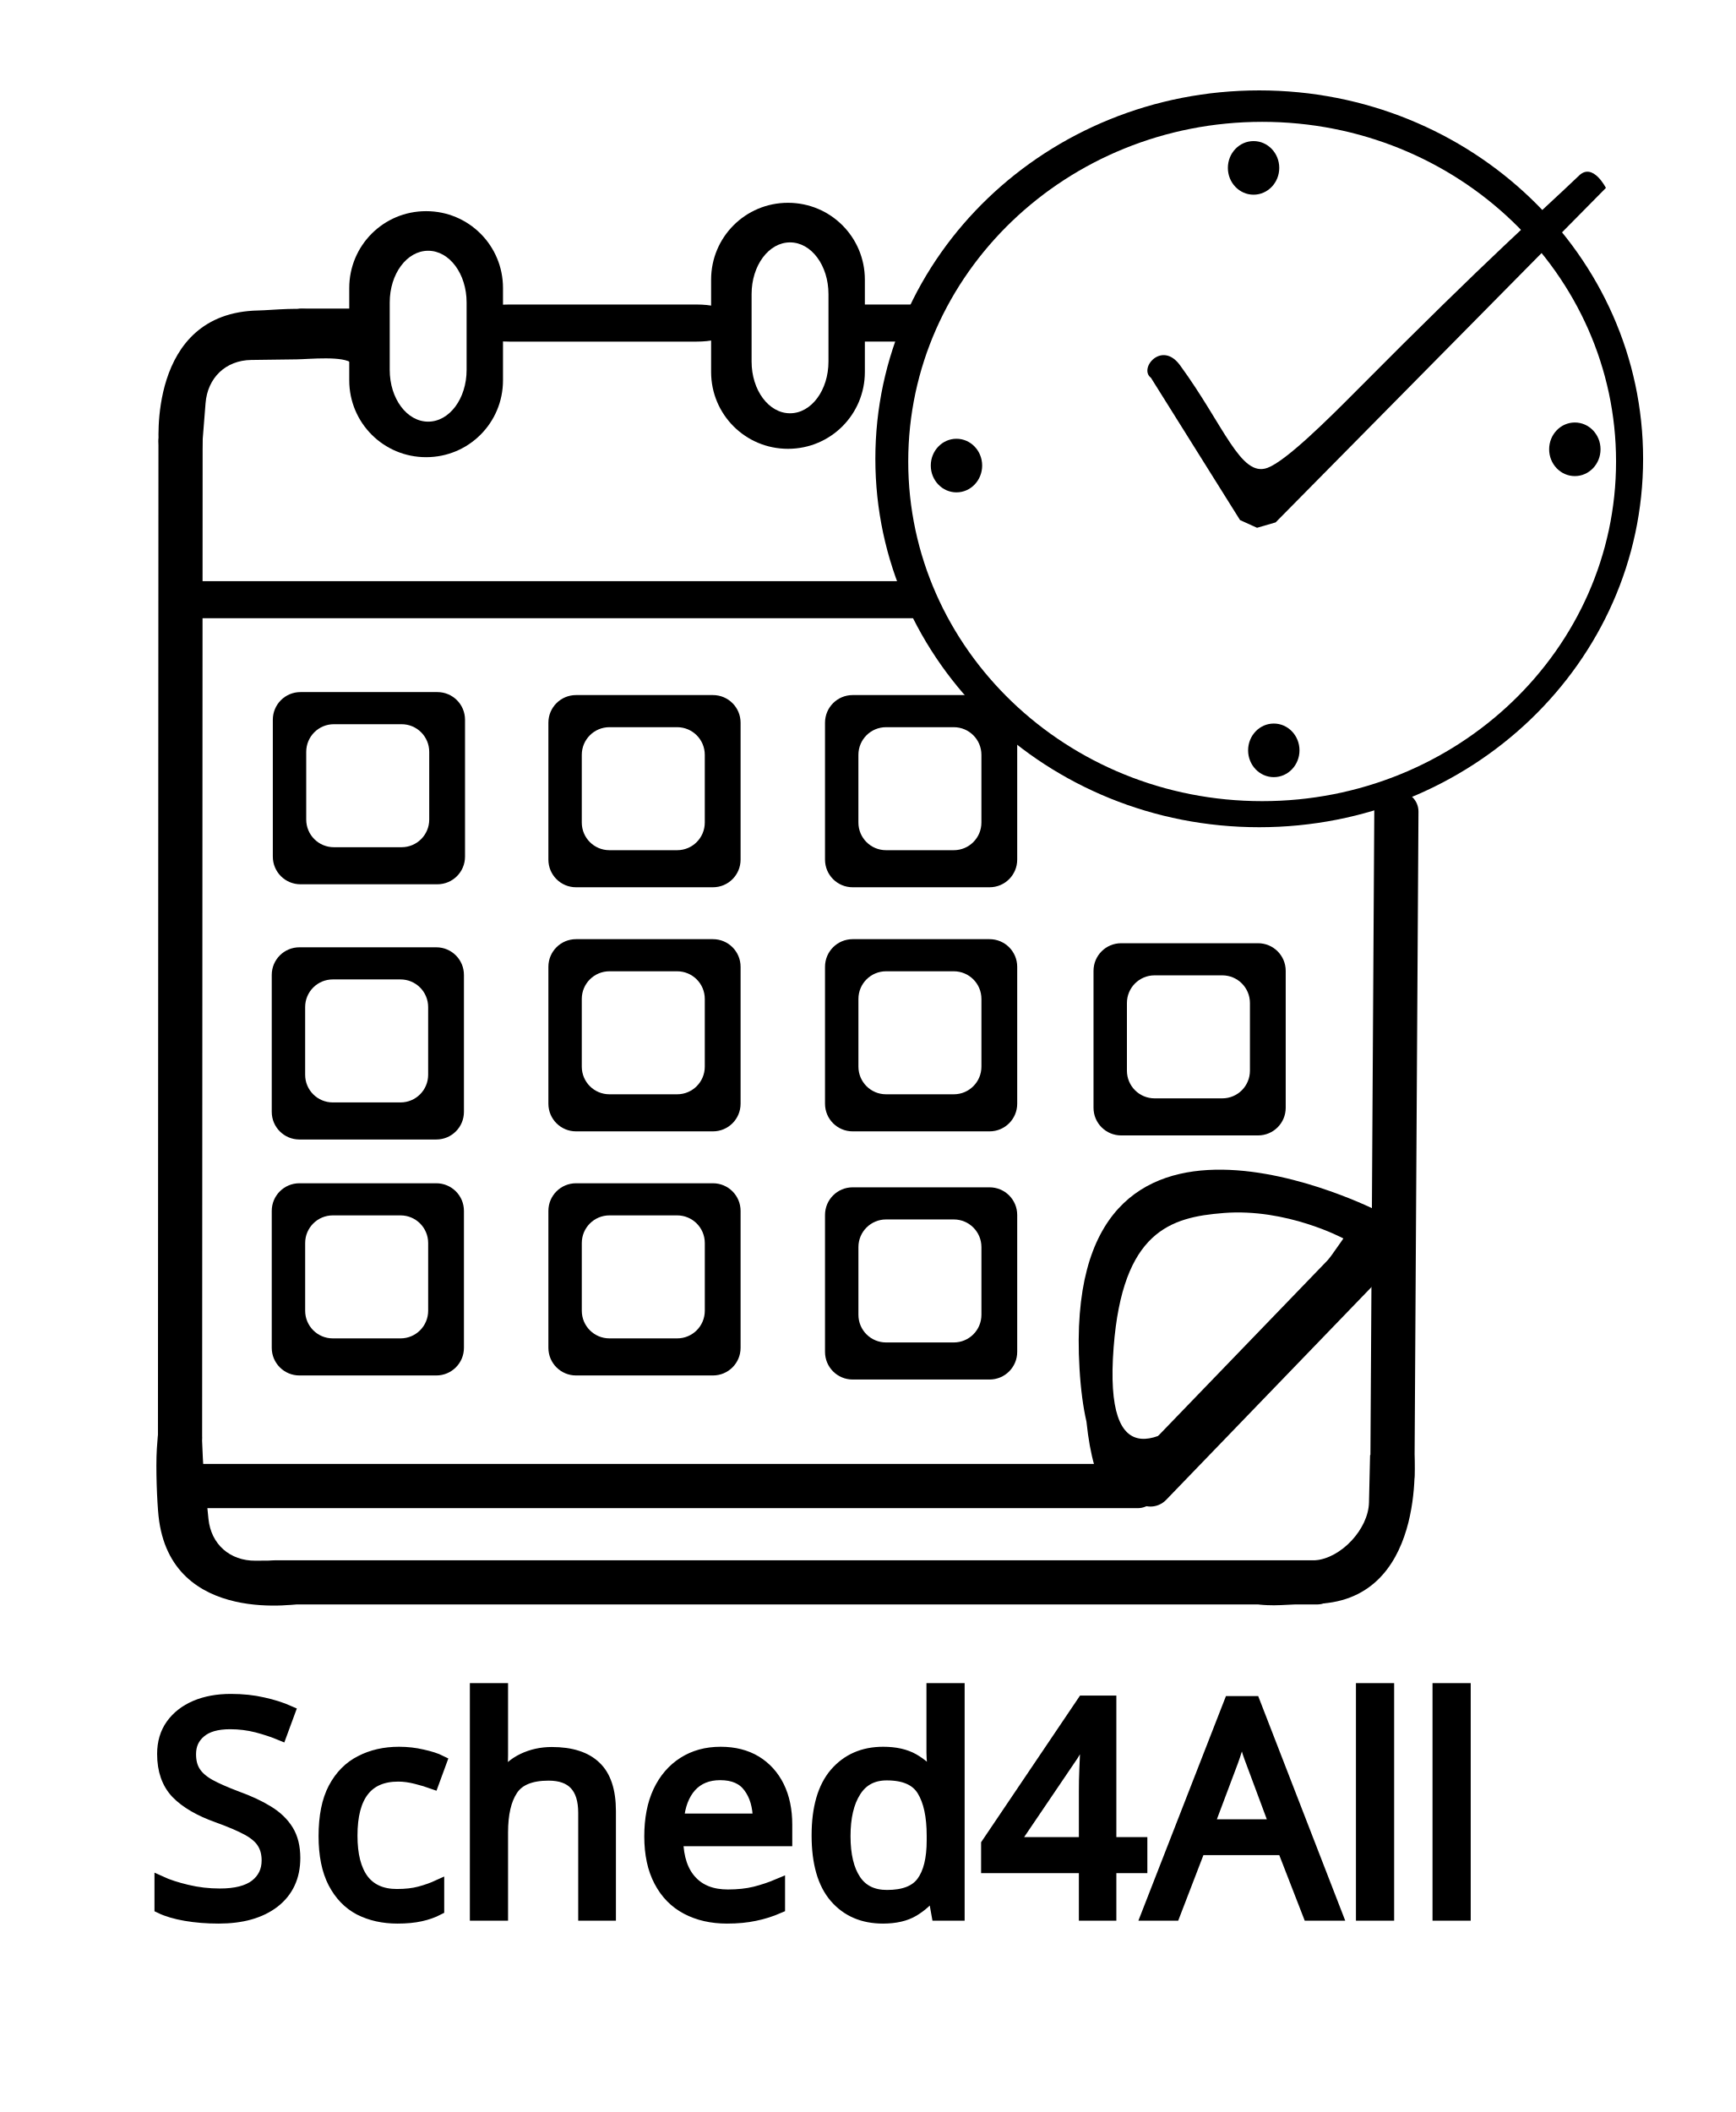
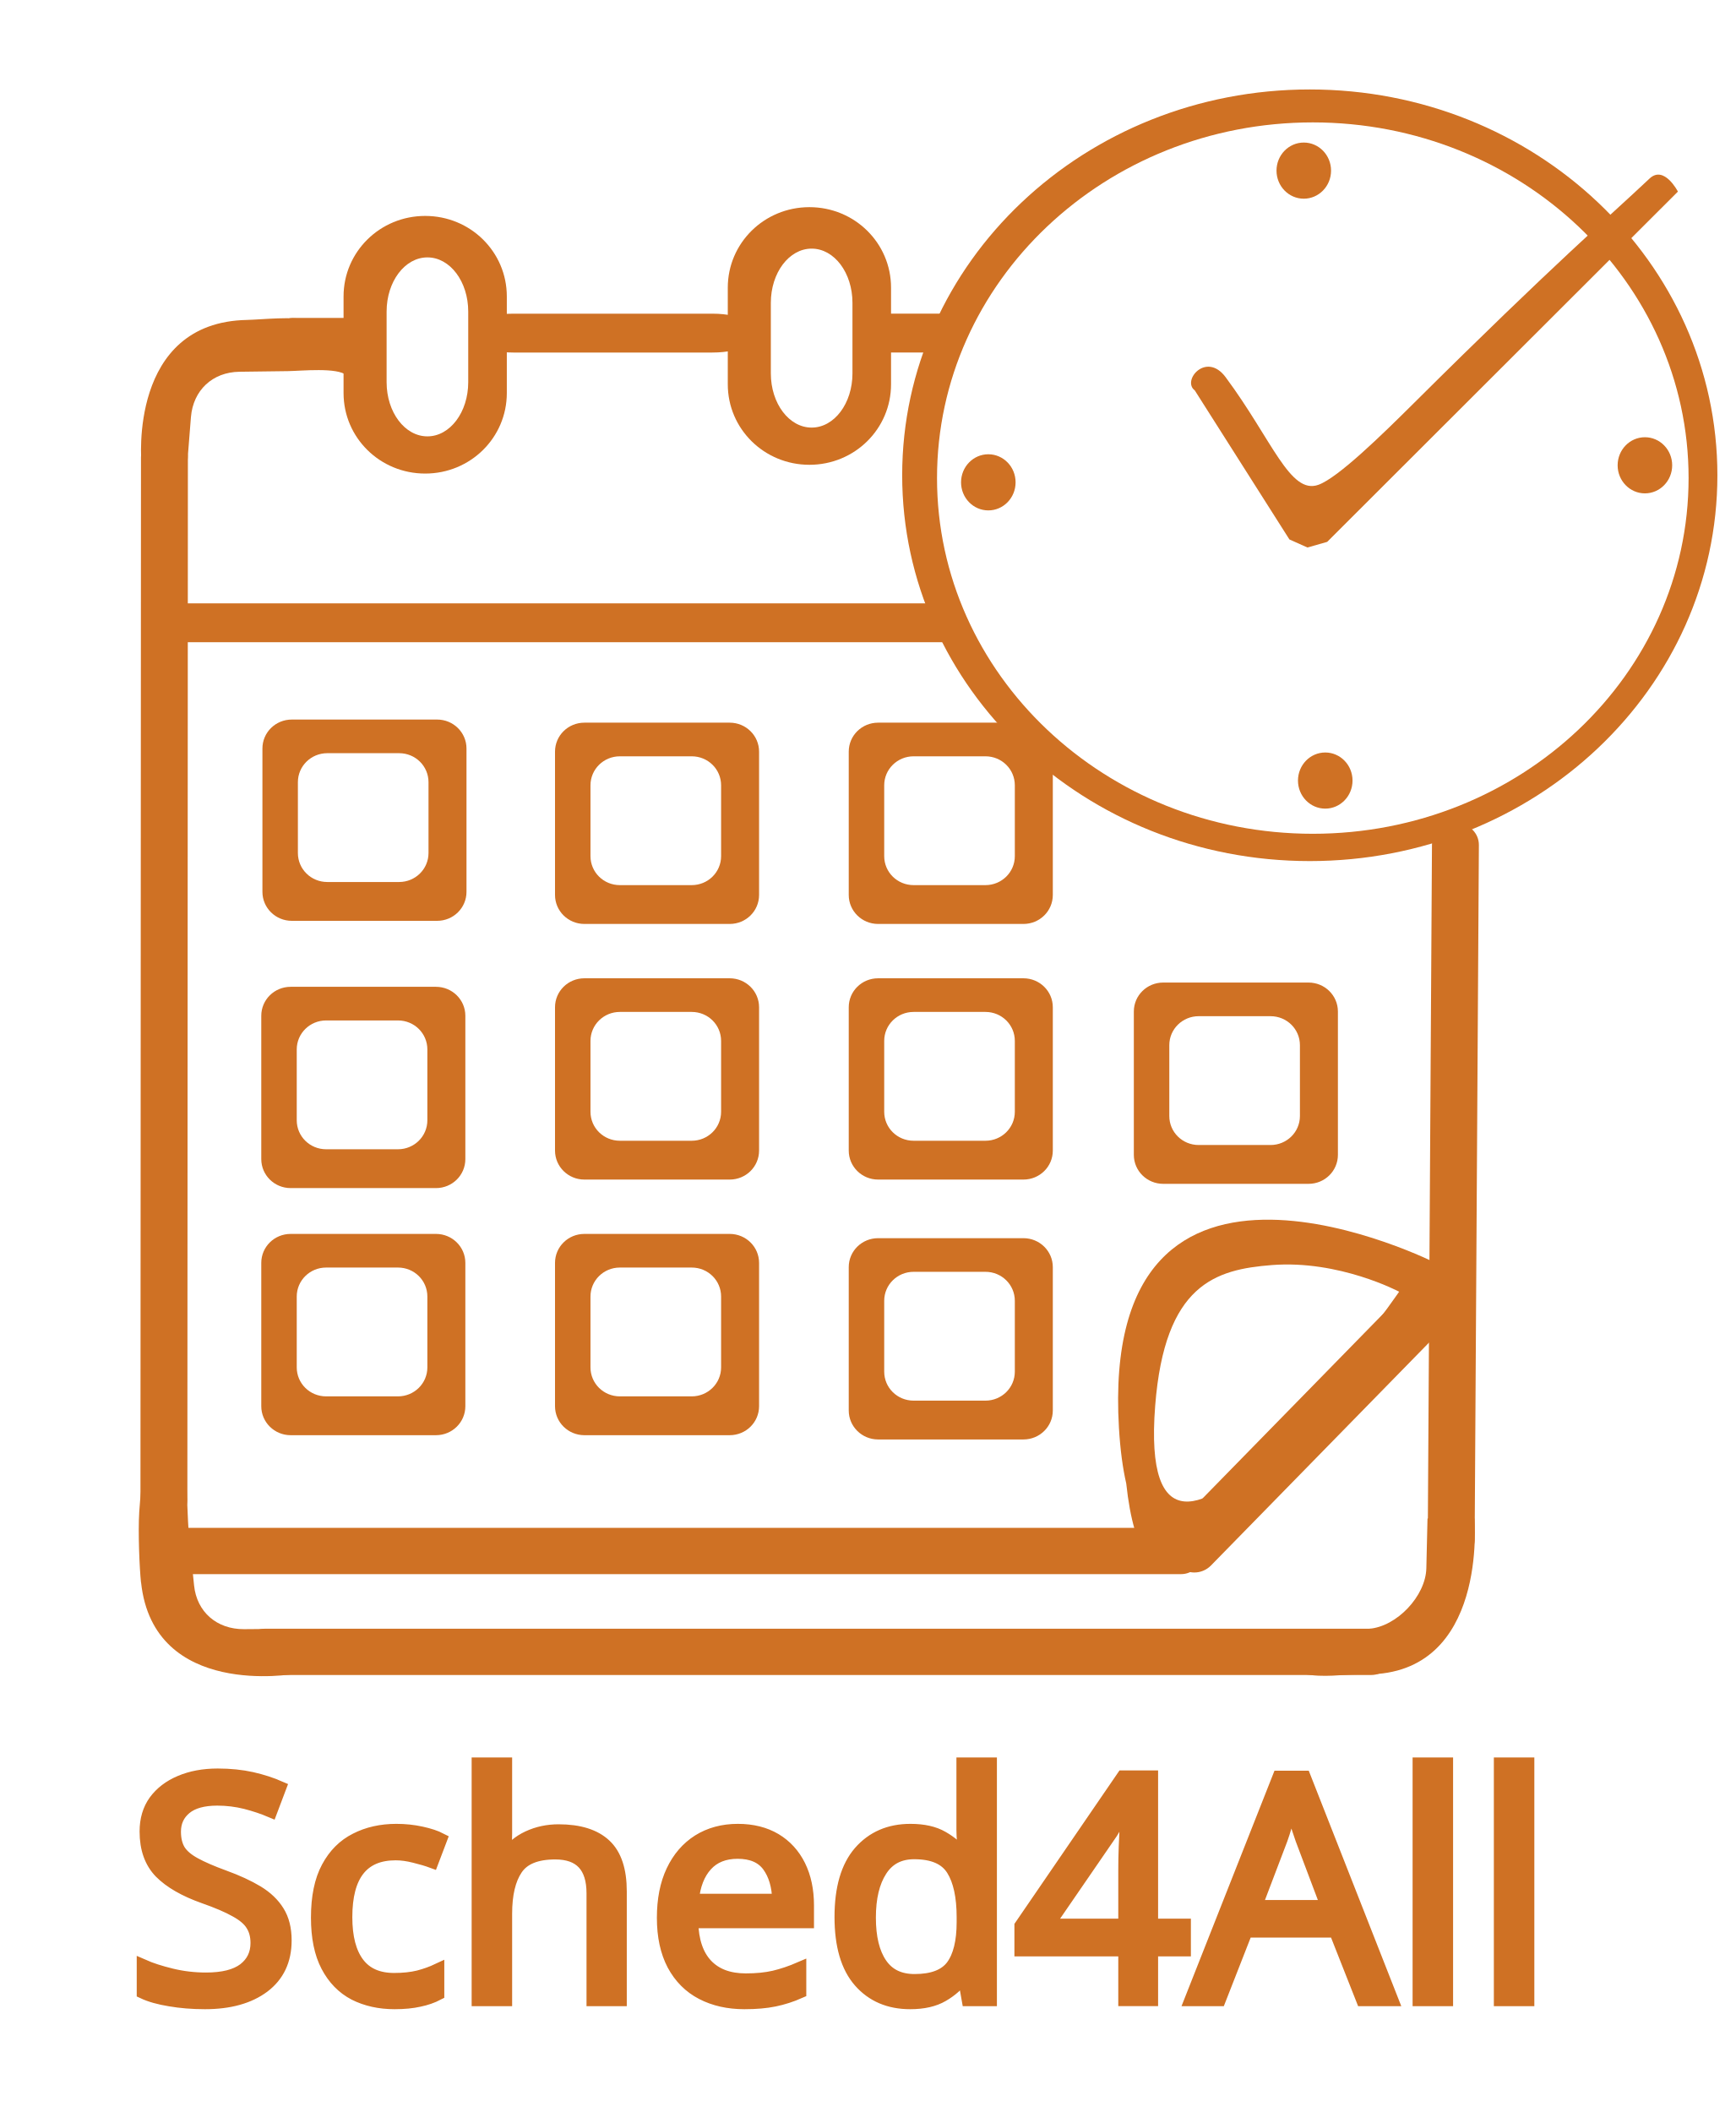
- <svg xmlns="http://www.w3.org/2000/svg" width="112.871" height="137.355" version="1.1" xml:space="preserve" style="">
-   <rect id="backgroundrect" width="100%" height="100%" x="0" y="0" fill="none" stroke="none" style="" class="" />
+ <svg xmlns="http://www.w3.org/2000/svg" width="112.871mm" height="137.355mm" viewBox="56 86 109 151" version="1.1" id="svg1" xml:space="preserve">
  <defs id="defs1">
    <rect x="118.543" y="205.936" width="344.38" height="185.169" id="rect12" />
  </defs>
-   <g class="currentLayer" style="">
-     <g id="layer1" class="">
-       <path id="path10-4" style="fill:#000000;fill-opacity:1;stroke:#383138;stroke-width:0;stroke-opacity:1" d="m85.375,104.31 c7.463,0 6.603,-9.682 6.603,-9.682 c0,0 -1.287,-0.623 -2.871,0.008 l-0.071,3.081 c-0.04,1.732 -1.821,3.636 -3.519,3.761 l-2.473,0.182 c-0.828,0.061 -3.829,0.532 -4.4,0.013 c-2.181,1.646 -1.302,1.728 2.887,2.61 c1.185,0.249 2.4,0.028 3.316,0.028 z" />
-       <path id="path10-5" style="fill:#000000;fill-opacity:1;stroke:#383138;stroke-width:0;stroke-opacity:1" d="m10.312,98.601 c0.77,7.245 9.387,5.677 9.387,5.677 c0,0 0.59,-1.288 -0.092,-2.801 l-2.987,0.024 c-1.662,0.014 -2.895,-1.064 -3.062,-2.718 l-0.297,-2.946 c-0.081,-0.806 -0.232,-4.426 -0.147,-4.826 c-1.684,-2.048 -2.654,-0.961 -2.913,3.207 c-0.08,1.289 0.016,3.493 0.11,4.383 z" />
-       <path id="path1-6" style="display:inline;fill:#000000;fill-opacity:1;stroke:#383138;stroke-width:0;stroke-opacity:1" d="m81.898,5.879 a24.967,23.96 0 0 0 -24.967,23.96 a24.967,23.96 0 0 0 24.967,23.96 a24.967,23.96 0 0 0 24.966,-23.96 a24.967,23.96 0 0 0 -24.966,-23.96 zm0.189,2.045 a23.017,22.089 0 0 1 23.018,22.089 a23.017,22.089 0 0 1 -23.018,22.09 a23.017,22.089 0 0 1 -23.017,-22.09 a23.017,22.089 0 0 1 23.017,-22.089 z" />
-       <ellipse style="display:inline;fill:#000000;fill-opacity:1;stroke:#383138;stroke-width:0;stroke-opacity:1" id="path2-7" cx="62.207" cy="30.278" rx="1.671" ry="1.743" />
-       <ellipse style="display:inline;fill:#000000;fill-opacity:1;stroke:#383138;stroke-width:0;stroke-opacity:1" id="path2-23" cx="82.845" cy="48.799" rx="1.671" ry="1.743" />
-       <ellipse style="display:inline;fill:#000000;fill-opacity:1;stroke:#383138;stroke-width:0;stroke-opacity:1" id="path2" cx="81.529" cy="10.919" rx="1.671" ry="1.743" />
-       <ellipse style="display:inline;fill:#000000;fill-opacity:1;stroke:#383138;stroke-width:0;stroke-opacity:1" id="path2-2" cx="102.424" cy="29.22" rx="1.671" ry="1.743" />
-       <path style="display:inline;fill:#000000;fill-opacity:1;stroke:#383138;stroke-width:0;stroke-opacity:1" d="m74.852,24.566 l5.798,9.258 l1.105,0.501 l1.207,-0.35 l21.483,-21.754 c0,0 -0.844,-1.666 -1.739,-0.81 c-2.578,2.466 -5.728,5.173 -14.437,13.949 c-1.974,1.989 -4.637,4.625 -5.838,5.068 c-1.745,0.643 -2.834,-2.778 -5.689,-6.68 c-1.184,-1.619 -2.703,0.212 -1.89,0.819 z" id="path3" />
-       <path id="rect3" style="fill:#000000;fill-opacity:1;stroke:#383138;stroke-width:0;stroke-opacity:1" d="m19.544,45.01 c-0.997,0 -1.8,0.803 -1.8,1.8 v8.9 c0,0.997 0.803,1.8 1.8,1.8 h8.9 c0.997,0 1.8,-0.803 1.8,-1.8 v-8.9 c0,-0.997 -0.803,-1.8 -1.8,-1.8 zm2.172,2.089 h4.4 c0.997,0 1.8,0.803 1.8,1.8 v4.4 c0,0.997 -0.803,1.8 -1.8,1.8 h-4.4 c-0.997,0 -1.8,-0.803 -1.8,-1.8 v-4.4 c0,-0.997 0.803,-1.8 1.8,-1.8 z" />
-       <path id="rect3-7" style="fill:#000000;fill-opacity:1;stroke:#383138;stroke-width:0;stroke-opacity:1" d="m37.466,45.204 c-0.997,0 -1.8,0.803 -1.8,1.8 v8.9 c0,0.997 0.803,1.8 1.8,1.8 h8.9 c0.997,0 1.8,-0.803 1.8,-1.8 v-8.9 c0,-0.997 -0.803,-1.8 -1.8,-1.8 zm2.172,2.089 h4.4 c0.997,0 1.8,0.803 1.8,1.8 v4.4 c0,0.997 -0.803,1.8 -1.8,1.8 H39.638 c-0.997,0 -1.8,-0.803 -1.8,-1.8 v-4.4 c0,-0.997 0.803,-1.8 1.8,-1.8 z" />
-       <path id="rect3-7-2" style="fill:#000000;fill-opacity:1;stroke:#383138;stroke-width:0;stroke-opacity:1" d="m55.457,45.204 c-0.997,0 -1.8,0.803 -1.8,1.8 v8.9 c0,0.997 0.803,1.8 1.8,1.8 h8.9 c0.997,0 1.8,-0.803 1.8,-1.8 v-8.9 c0,-0.997 -0.803,-1.8 -1.8,-1.8 zm2.172,2.089 h4.4 c0.997,0 1.8,0.803 1.8,1.8 v4.4 c0,0.997 -0.803,1.8 -1.8,1.8 h-4.4 c-0.997,0 -1.8,-0.803 -1.8,-1.8 v-4.4 c0,-0.997 0.803,-1.8 1.8,-1.8 z" />
-       <path id="rect3-7-2-9" style="fill:#000000;fill-opacity:1;stroke:#383138;stroke-width:0;stroke-opacity:1" d="m37.466,61.079 c-0.997,0 -1.8,0.803 -1.8,1.8 v8.9 c0,0.997 0.803,1.8 1.8,1.8 h8.9 c0.997,0 1.8,-0.803 1.8,-1.8 v-8.9 c0,-0.997 -0.803,-1.8 -1.8,-1.8 zm2.172,2.089 h4.4 c0.997,0 1.8,0.803 1.8,1.8 v4.4 c0,0.997 -0.803,1.8 -1.8,1.8 h-4.4 c-0.997,0 -1.8,-0.803 -1.8,-1.8 v-4.4 c0,-0.997 0.803,-1.8 1.8,-1.8 z" />
-       <path id="rect3-7-2-9-4" style="fill:#000000;fill-opacity:1;stroke:#383138;stroke-width:0;stroke-opacity:1" d="m19.474,61.608 c-0.997,0 -1.8,0.803 -1.8,1.8 v8.9 c0,0.997 0.803,1.8 1.8,1.8 h8.9 c0.997,0 1.8,-0.803 1.8,-1.8 v-8.9 c0,-0.997 -0.803,-1.8 -1.8,-1.8 zm2.172,2.089 h4.4 c0.997,0 1.8,0.803 1.8,1.8 v4.4 c0,0.997 -0.803,1.8 -1.8,1.8 h-4.4 c-0.997,0 -1.8,-0.803 -1.8,-1.8 v-4.4 c0,-0.997 0.803,-1.8 1.8,-1.8 z" />
-       <path id="rect3-7-2-9-4-6" style="fill:#000000;fill-opacity:1;stroke:#383138;stroke-width:0;stroke-opacity:1" d="m55.457,61.079 c-0.997,0 -1.8,0.803 -1.8,1.8 v8.9 c0,0.997 0.803,1.8 1.8,1.8 h8.9 c0.997,0 1.8,-0.803 1.8,-1.8 v-8.9 c0,-0.997 -0.803,-1.8 -1.8,-1.8 zm2.173,2.089 h4.4 c0.997,0 1.8,0.803 1.8,1.8 v4.4 c0,0.997 -0.803,1.8 -1.8,1.8 h-4.4 c-0.997,0 -1.8,-0.803 -1.8,-1.8 v-4.4 c0,-0.997 0.803,-1.8 1.8,-1.8 z" />
-       <path id="rect3-7-2-9-4-6-3" style="fill:#000000;fill-opacity:1;stroke:#383138;stroke-width:0;stroke-opacity:1" d="m37.466,76.954 c-0.997,0 -1.8,0.803 -1.8,1.8 v8.9 c0,0.997 0.803,1.8 1.8,1.8 h8.9 c0.997,0 1.8,-0.803 1.8,-1.8 v-8.9 c0,-0.997 -0.803,-1.8 -1.8,-1.8 zm2.173,2.089 h4.4 c0.997,0 1.8,0.803 1.8,1.8 v4.4 c0,0.997 -0.803,1.8 -1.8,1.8 h-4.4 c-0.997,0 -1.8,-0.803 -1.8,-1.8 v-4.4 c0,-0.997 0.803,-1.8 1.8,-1.8 z" />
-       <path id="rect3-7-2-9-4-6-3-1" style="fill:#000000;fill-opacity:1;stroke:#383138;stroke-width:0;stroke-opacity:1" d="m19.474,76.954 c-0.997,0 -1.8,0.803 -1.8,1.8 v8.9 c0,0.997 0.803,1.8 1.8,1.8 h8.9 c0.997,0 1.8,-0.803 1.8,-1.8 v-8.9 c0,-0.997 -0.803,-1.8 -1.8,-1.8 zm2.173,2.089 h4.4 c0.997,0 1.8,0.803 1.8,1.8 v4.4 c0,0.997 -0.803,1.8 -1.8,1.8 h-4.4 c-0.997,0 -1.8,-0.803 -1.8,-1.8 v-4.4 c0,-0.997 0.803,-1.8 1.8,-1.8 z" />
-       <path id="rect3-7-2-9-4-6-3-1-7" style="fill:#000000;fill-opacity:1;stroke:#383138;stroke-width:0;stroke-opacity:1" d="m55.457,77.218 c-0.997,0 -1.8,0.803 -1.8,1.8 v8.9 c0,0.997 0.803,1.8 1.8,1.8 h8.9 c0.997,0 1.8,-0.803 1.8,-1.8 v-8.9 c0,-0.997 -0.803,-1.8 -1.8,-1.8 zm2.173,2.089 h4.4 c0.997,0 1.8,0.803 1.8,1.8 v4.4 c0,0.997 -0.803,1.8 -1.8,1.8 h-4.4 c-0.997,0 -1.8,-0.803 -1.8,-1.8 v-4.4 c0,-0.997 0.803,-1.8 1.8,-1.8 z" />
-       <path id="rect3-7-2-9-4-6-3-1-7-9" style="fill:#000000;fill-opacity:1;stroke:#383138;stroke-width:0;stroke-opacity:1" d="m72.92,61.343 c-0.997,0 -1.8,0.803 -1.8,1.8 v8.9 c0,0.997 0.803,1.8 1.8,1.8 h8.9 c0.997,0 1.8,-0.803 1.8,-1.8 v-8.9 c0,-0.997 -0.803,-1.8 -1.8,-1.8 zm2.173,2.089 h4.4 c0.997,0 1.8,0.803 1.8,1.8 v4.4 c0,0.997 -0.803,1.8 -1.8,1.8 h-4.4 c-0.997,0 -1.8,-0.803 -1.8,-1.8 v-4.4 c0,-0.997 0.803,-1.8 1.8,-1.8 z" />
-       <path id="rect4" style="fill:#000000;fill-opacity:1;stroke:#383138;stroke-width:0;stroke-opacity:1" d="m27.714,13.733 c-2.77,0 -5,2.23 -5,5 v6 c0,2.77 2.23,5 5,5 c2.77,0 5,-2.23 5,-5 v-6 c0,-2.77 -2.23,-5 -5,-5 zm0.133,2.575 c1.385,0 2.5,1.5 2.5,3.365 v4.384 c0,1.864 -1.115,3.365 -2.5,3.365 c-1.385,0 -2.5,-1.5 -2.5,-3.365 v-4.384 c0,-1.864 1.115,-3.365 2.5,-3.365 z" />
-       <path id="rect4-8" style="fill:#000000;fill-opacity:1;stroke:#383138;stroke-width:0;stroke-opacity:1" d="m51.249,13.189 c-2.77,0 -5,2.23 -5,5 v6 c0,2.77 2.23,5 5,5 c2.77,0 5,-2.23 5,-5 v-6 c0,-2.77 -2.23,-5 -5,-5 zm0.133,2.575 c1.385,0 2.5,1.5 2.5,3.365 v4.384 c0,1.864 -1.115,3.365 -2.5,3.365 c-1.385,0 -2.5,-1.5 -2.5,-3.365 v-4.384 c0,-1.864 1.115,-3.365 2.5,-3.365 z" />
-       <path style="fill:#000000;fill-opacity:1;stroke:#383138;stroke-width:0;stroke-opacity:1" d="M48.488,21.103 z" id="path5" />
-       <rect style="fill:#000000;fill-opacity:1;stroke:#383138;stroke-width:0;stroke-opacity:1" id="rect7" width="15.592" height="2.413" x="31.411" y="19.804" rx="1.7" ry="0.414" />
-       <rect style="fill:#000000;fill-opacity:1;stroke:#383138;stroke-width:0;stroke-opacity:1" id="rect7-7" width="5.472" height="2.413" x="54.451" y="19.803" rx="0.597" ry="0.414" />
-       <rect style="fill:#000000;fill-opacity:1;stroke:#383138;stroke-width:0;stroke-opacity:1" id="rect7-7-5" width="5.472" height="2.413" x="18.997" y="20.068" rx="0.597" ry="0.414" />
-       <rect style="fill:#000000;fill-opacity:1;stroke:#383138;stroke-width:0;stroke-opacity:1" id="rect7-1" width="50.304" height="2.413" x="10.472" y="37.795" ry="1.114" />
-       <rect style="fill:#000000;fill-opacity:1;stroke:#383138;stroke-width:0;stroke-opacity:1" id="rect7-1-2" width="63.599" height="2.874" x="11.702" y="95.209" ry="1.3" />
-       <rect style="fill:#000000;fill-opacity:1;stroke:#383138;stroke-width:0;stroke-opacity:1" id="rect7-1-2-1" width="67.376" height="2.874" x="27.405" y="-13.193" ry="1.3" transform="matrix(-0.000497081, 1, -1, -0.000537865, 0, 0)" />
-       <rect style="fill:#000000;fill-opacity:1;stroke:#383138;stroke-width:0;stroke-opacity:1" id="rect7-1-2-6" width="45.756" height="2.874" x="83.403" y="-233.41" ry="1.3" transform="rotate(90.3436, -53.7634, -86.5591)" />
-       <rect style="fill:#000000;fill-opacity:1;stroke:#383138;stroke-width:0;stroke-opacity:1" id="rect7-1-2-2" width="70.501" height="2.874" x="16.528" y="101.473" ry="1.386" />
-       <rect style="fill:#000000;fill-opacity:1;stroke:#383138;stroke-width:0;stroke-opacity:1" id="rect7-1-2-8" width="24.828" height="3.265" x="-14.431" y="119.131" ry="1.477" transform="matrix(0.694358, -0.71963, 0.693181, 0.720763, 0, 0)" />
-       <path id="path9" style="fill:#000000;fill-opacity:1;stroke:#383138;stroke-width:0;stroke-opacity:1" d="m79.498,76.071 c-5.028,-0.061 -9.903,2.49 -9.289,12.935 c0.08,1.365 0.235,2.503 0.451,3.447 c0.958,9.113 5.319,5.464 9.361,-0.295 c4.859,-5.148 9.687,-13.354 9.687,-13.354 c0,0 -5.181,-2.672 -10.209,-2.733 zm0.07,2.818 c4.127,-0.33 7.803,1.655 7.803,1.655 c0,0 -16.229,23.791 -14.943,7.084 c0.582,-7.57 3.71,-8.464 7.14,-8.738 z" />
-       <path id="path10" style="fill:#000000;fill-opacity:1;stroke:#383138;stroke-width:0;stroke-opacity:1" d="m16.807,20.192 c-7.285,0.136 -6.473,8.857 -6.473,8.857 c0,0 1.232,0.7 2.799,0.152 l0.236,-2.978 c0.131,-1.657 1.312,-2.792 2.974,-2.813 l2.961,-0.039 c0.81,-0.011 3.063,-0.25 3.602,0.269 c2.187,-1.499 1.906,-2.419 -2.149,-3.416 c-1.147,-0.282 -3.055,-0.049 -3.95,-0.032 z" />
-       <text xml:space="preserve" style="font-style:normal;font-variant:normal;font-weight:normal;font-stretch:extra-condensed;font-size:19.295px;font-family:'Noto Sans Gurmukhi ExtraCondensed';-inkscape-font-specification:'Noto Sans Gurmukhi ExtraCondensed,  Extra-Condensed';text-align:start;writing-mode:lr-tb;direction:ltr;text-anchor:start;fill:#000000;fill-opacity:1;stroke:#000000;stroke-width:0.781;stroke-dasharray:none;stroke-opacity:1" x="9.452" y="124.523" id="text13">
-         <tspan id="tspan13" style="font-style:normal;font-variant:normal;font-weight:normal;font-stretch:extra-condensed;font-family:'Noto Sans Gurmukhi ExtraCondensed';-inkscape-font-specification:'Noto Sans Gurmukhi ExtraCondensed,  Extra-Condensed';fill:#000000;fill-opacity:1;stroke:#000000;stroke-width:0.781;stroke-dasharray:none;stroke-opacity:1" x="9.452" y="124.523">Sched<tspan style="font-style:normal;font-variant:normal;font-weight:normal;font-stretch:normal;font-family:'Noto Sans Gurmukhi';-inkscape-font-specification:'Noto Sans Gurmukhi';fill:#000000;fill-opacity:1;stroke:#000000;stroke-opacity:1" id="tspan1">4</tspan>All</tspan>
-       </text>
-       <rect style="fill:#000000;stroke:#000000;stroke-width:0.8;fill-opacity:0;stroke-opacity:0" id="rect1" width="142.936" height="138.82" x="-15.223" y="0.624" rx="3" />
-     </g>
+   <g id="layer1">
+     <path id="path10-4" style="fill:#cf7124;fill-opacity:1;stroke:#eae9fc;stroke-width:0;stroke-opacity:1" d="m 146.166,205.713 c 8.712,4e-4 7.708,-11.146 7.708,-11.146 0,0 -1.503,-0.718 -3.351,0.009 l -0.083,3.547 c -0.046,1.993 -2.126,4.186 -4.108,4.329 l -2.887,0.209 c -0.963,0.07 -4.469,0.612 -5.137,0.014 -2.546,1.895 -1.52,1.99 3.37,3.004 1.384,0.287 2.801,0.033 3.871,0.033 z" />
+     <path id="path10-5" style="fill:#cf7124;fill-opacity:1;stroke:#eae9fc;stroke-width:0;stroke-opacity:1" d="m 58.545,199.141 c 0.895,8.341 10.958,6.535 10.958,6.535 0,0 0.691,-1.483 -0.108,-3.225 l -3.487,0.028 c -1.94,0.015 -3.38,-1.225 -3.574,-3.129 l -0.351,-3.392 c -0.095,-0.928 -0.272,-5.096 -0.17,-5.556 -1.965,-2.357 -3.098,-1.106 -3.399,3.692 -0.093,1.484 0.018,4.021 0.125,5.046 z" />
+     <path id="path1-6" style="display:inline;fill:#cf7124;fill-opacity:1;stroke:#eae9fc;stroke-width:0;stroke-opacity:1" d="m 142.107,92.396 a 29.143,27.584 0 0 0 -29.144,27.584 29.143,27.584 0 0 0 29.144,27.584 29.143,27.584 0 0 0 29.143,-27.584 29.143,27.584 0 0 0 -29.143,-27.584 z m 0.215,2.355 a 26.868,25.43 0 0 1 26.868,25.43 26.868,25.43 0 0 1 -26.868,25.431 26.868,25.43 0 0 1 -26.868,-25.431 26.868,25.43 0 0 1 26.868,-25.43 z" />
+     <ellipse style="display:inline;fill:#cf7124;fill-opacity:1;stroke:#eae9fc;stroke-width:0;stroke-opacity:1" id="path2-7" cx="119.122" cy="120.485" rx="1.95" ry="2.007" />
+     <ellipse style="display:inline;fill:#cf7124;fill-opacity:1;stroke:#eae9fc;stroke-width:0;stroke-opacity:1" id="path2-23" cx="143.212" cy="141.807" rx="1.95" ry="2.007" />
+     <ellipse style="display:inline;fill:#cf7124;fill-opacity:1;stroke:#eae9fc;stroke-width:0;stroke-opacity:1" id="path2" cx="141.677" cy="98.199" rx="1.95" ry="2.007" />
+     <ellipse style="display:inline;fill:#cf7124;fill-opacity:1;stroke:#eae9fc;stroke-width:0;stroke-opacity:1" id="path2-2" cx="166.067" cy="119.267" rx="1.95" ry="2.007" />
+     <path style="display:inline;fill:#cf7124;fill-opacity:1;stroke:#eae9fc;stroke-width:0;stroke-opacity:1" d="m 133.882,113.91 6.768,10.658 1.29,0.577 1.41,-0.403 25.077,-25.044 c 0,0 -0.986,-1.918 -2.029,-0.932 -3.01,2.839 -6.686,5.955 -16.853,16.059 -2.304,2.289 -5.412,5.325 -6.815,5.834 -2.036,0.74 -3.308,-3.198 -6.64,-7.69 -1.382,-1.864 -3.155,0.244 -2.206,0.943 z" id="path3" />
+     <path id="rect3" style="fill:#cf7124;fill-opacity:1;stroke:#eae9fc;stroke-width:0;stroke-opacity:1" d="m 69.322,137.445 c -1.164,0 -2.101,0.924 -2.101,2.072 v 10.246 c 0,1.148 0.941,2.073 2.101,2.073 h 10.389 c 1.164,0 2.101,-0.925 2.101,-2.073 v -10.246 c 0,-1.148 -0.941,-2.072 -2.101,-2.072 z m 2.536,2.405 h 5.137 c 1.164,0 2.101,0.924 2.101,2.072 v 5.066 c 0,1.148 -0.941,2.072 -2.101,2.072 h -5.137 c -1.164,0 -2.101,-0.924 -2.101,-2.072 v -5.066 c 0,-1.148 0.941,-2.072 2.101,-2.072 z" />
+     <path id="rect3-7" style="fill:#cf7124;fill-opacity:1;stroke:#eae9fc;stroke-width:0;stroke-opacity:1" d="m 90.242,137.668 c -1.164,0 -2.101,0.924 -2.101,2.072 v 10.246 c 0,1.148 0.941,2.073 2.101,2.073 H 100.63 c 1.164,0 2.101,-0.925 2.101,-2.073 v -10.246 c 0,-1.148 -0.941,-2.072 -2.101,-2.072 z m 2.536,2.405 h 5.137 c 1.164,0 2.101,0.924 2.101,2.072 v 5.066 c 0,1.148 -0.941,2.072 -2.101,2.072 h -5.137 c -1.164,0 -2.101,-0.924 -2.101,-2.072 v -5.066 c 0,-1.148 0.941,-2.072 2.101,-2.072 z" />
+     <path id="rect3-7-2" style="fill:#cf7124;fill-opacity:1;stroke:#eae9fc;stroke-width:0;stroke-opacity:1" d="m 111.243,137.668 c -1.164,0 -2.101,0.924 -2.101,2.072 v 10.246 c 0,1.148 0.941,2.073 2.101,2.073 H 121.632 c 1.164,0 2.101,-0.925 2.101,-2.073 v -10.246 c 0,-1.148 -0.941,-2.072 -2.101,-2.072 z m 2.536,2.405 h 5.137 c 1.164,0 2.101,0.924 2.101,2.072 v 5.066 c 0,1.148 -0.941,2.072 -2.101,2.072 h -5.137 c -1.164,0 -2.101,-0.924 -2.101,-2.072 v -5.066 c 0,-1.148 0.941,-2.072 2.101,-2.072 z" />
+     <path id="rect3-7-2-9" style="fill:#cf7124;fill-opacity:1;stroke:#eae9fc;stroke-width:0;stroke-opacity:1" d="m 90.242,155.944 c -1.164,0 -2.101,0.924 -2.101,2.072 v 10.246 c 0,1.148 0.941,2.073 2.101,2.073 H 100.63 c 1.164,0 2.101,-0.925 2.101,-2.073 v -10.246 c 0,-1.148 -0.941,-2.072 -2.101,-2.072 z m 2.536,2.405 h 5.137 c 1.164,0 2.101,0.924 2.101,2.072 v 5.066 c 0,1.148 -0.941,2.072 -2.101,2.072 h -5.137 c -1.164,0 -2.101,-0.924 -2.101,-2.072 v -5.066 c 0,-1.148 0.941,-2.072 2.101,-2.072 z" />
+     <path id="rect3-7-2-9-4" style="fill:#cf7124;fill-opacity:1;stroke:#eae9fc;stroke-width:0;stroke-opacity:1" d="m 69.24,156.553 c -1.164,0 -2.101,0.924 -2.101,2.072 v 10.246 c 0,1.148 0.941,2.073 2.101,2.073 h 10.389 c 1.164,0 2.101,-0.925 2.101,-2.073 v -10.246 c 0,-1.148 -0.941,-2.072 -2.101,-2.072 z m 2.536,2.405 h 5.137 c 1.164,0 2.101,0.924 2.101,2.072 v 5.066 c 0,1.148 -0.941,2.072 -2.101,2.072 h -5.137 c -1.164,0 -2.101,-0.924 -2.101,-2.072 v -5.066 c 0,-1.148 0.941,-2.072 2.101,-2.072 z" />
+     <path id="rect3-7-2-9-4-6" style="fill:#cf7124;fill-opacity:1;stroke:#eae9fc;stroke-width:0;stroke-opacity:1" d="m 111.243,155.944 c -1.164,0 -2.101,0.924 -2.101,2.072 v 10.246 c 0,1.148 0.941,2.073 2.101,2.073 H 121.632 c 1.164,0 2.101,-0.925 2.101,-2.073 v -10.246 c 0,-1.148 -0.941,-2.072 -2.101,-2.072 z m 2.536,2.405 h 5.137 c 1.164,0 2.101,0.924 2.101,2.072 v 5.066 c 0,1.148 -0.941,2.072 -2.101,2.072 h -5.137 c -1.164,0 -2.101,-0.924 -2.101,-2.072 v -5.066 c 0,-1.148 0.941,-2.072 2.101,-2.072 z" />
+     <path id="rect3-7-2-9-4-6-3" style="fill:#cf7124;fill-opacity:1;stroke:#eae9fc;stroke-width:0;stroke-opacity:1" d="m 90.242,174.22 c -1.164,0 -2.101,0.924 -2.101,2.072 v 10.246 c 0,1.148 0.941,2.073 2.101,2.073 H 100.63 c 1.164,0 2.101,-0.925 2.101,-2.073 v -10.246 c 0,-1.148 -0.941,-2.072 -2.101,-2.072 z m 2.536,2.405 h 5.137 c 1.164,0 2.101,0.924 2.101,2.072 v 5.066 c 0,1.148 -0.941,2.072 -2.101,2.072 h -5.137 c -1.164,0 -2.101,-0.924 -2.101,-2.072 v -5.066 c 0,-1.148 0.941,-2.072 2.101,-2.072 z" />
+     <path id="rect3-7-2-9-4-6-3-1" style="fill:#cf7124;fill-opacity:1;stroke:#eae9fc;stroke-width:0;stroke-opacity:1" d="m 69.24,174.22 c -1.164,0 -2.101,0.924 -2.101,2.072 v 10.246 c 0,1.148 0.941,2.073 2.101,2.073 h 10.389 c 1.164,0 2.101,-0.925 2.101,-2.073 v -10.246 c 0,-1.148 -0.941,-2.072 -2.101,-2.072 z m 2.536,2.405 h 5.137 c 1.164,0 2.101,0.924 2.101,2.072 v 5.066 c 0,1.148 -0.941,2.072 -2.101,2.072 h -5.137 c -1.164,0 -2.101,-0.924 -2.101,-2.072 v -5.066 c 0,-1.148 0.941,-2.072 2.101,-2.072 z" />
+     <path id="rect3-7-2-9-4-6-3-1-7" style="fill:#cf7124;fill-opacity:1;stroke:#eae9fc;stroke-width:0;stroke-opacity:1" d="m 111.243,174.525 c -1.164,0 -2.101,0.924 -2.101,2.072 v 10.246 c 0,1.148 0.941,2.073 2.101,2.073 H 121.632 c 1.164,0 2.101,-0.925 2.101,-2.073 v -10.246 c 0,-1.148 -0.941,-2.072 -2.101,-2.072 z m 2.536,2.405 h 5.137 c 1.164,0 2.101,0.924 2.101,2.072 v 5.066 c 0,1.148 -0.941,2.072 -2.101,2.072 h -5.137 c -1.164,0 -2.101,-0.924 -2.101,-2.072 v -5.066 c 0,-1.148 0.941,-2.072 2.101,-2.072 z" />
+     <path id="rect3-7-2-9-4-6-3-1-7-9" style="fill:#cf7124;fill-opacity:1;stroke:#eae9fc;stroke-width:0;stroke-opacity:1" d="m 131.627,156.249 c -1.164,0 -2.101,0.924 -2.101,2.072 v 10.246 c 0,1.148 0.941,2.073 2.101,2.073 h 10.389 c 1.164,0 2.101,-0.925 2.101,-2.073 v -10.246 c 0,-1.148 -0.941,-2.072 -2.101,-2.072 z m 2.536,2.405 h 5.137 c 1.164,0 2.101,0.924 2.101,2.072 v 5.066 c 0,1.148 -0.941,2.072 -2.101,2.072 h -5.137 c -1.164,0 -2.101,-0.924 -2.101,-2.072 v -5.066 c 0,-1.148 0.941,-2.072 2.101,-2.072 z" />
+     <path id="rect4" style="fill:#cf7124;fill-opacity:1;stroke:#eae9fc;stroke-width:0;stroke-opacity:1" d="m 78.859,101.438 c -3.233,0 -5.837,2.568 -5.837,5.756 v 6.908 c 0,3.189 2.603,5.756 5.837,5.756 3.233,0 5.836,-2.567 5.836,-5.756 v -6.908 c 0,-3.189 -2.603,-5.756 -5.836,-5.756 z m 0.159,2.965 c 1.617,0 2.918,1.727 2.918,3.874 v 5.047 c 0,2.146 -1.302,3.874 -2.918,3.874 -1.617,0 -2.918,-1.727 -2.918,-3.874 v -5.047 c 0,-2.146 1.302,-3.874 2.918,-3.874 z" />
+     <path id="rect4-8" style="fill:#cf7124;fill-opacity:1;stroke:#eae9fc;stroke-width:0;stroke-opacity:1" d="m 106.331,100.811 c -3.233,0 -5.837,2.568 -5.837,5.756 v 6.908 c 0,3.189 2.603,5.756 5.837,5.756 3.233,0 5.836,-2.567 5.836,-5.756 v -6.908 c 0,-3.189 -2.603,-5.756 -5.836,-5.756 z m 0.159,2.965 c 1.617,0 2.918,1.727 2.918,3.874 v 5.047 c 0,2.146 -1.302,3.874 -2.918,3.874 -1.617,0 -2.918,-1.727 -2.918,-3.874 v -5.047 c 0,-2.146 1.302,-3.874 2.918,-3.874 z" />
+     <path style="fill:#cf7124;fill-opacity:1;stroke:#eae9fc;stroke-width:0;stroke-opacity:1" d="M 103.108,109.923 Z" id="path5" />
+     <rect style="fill:#cf7124;fill-opacity:1;stroke:#eae9fc;stroke-width:0;stroke-opacity:1" id="rect7" width="18.2" height="2.778" x="83.174" y="108.427" rx="1.984" ry="0.477" />
+     <rect style="fill:#cf7124;fill-opacity:1;stroke:#eae9fc;stroke-width:0;stroke-opacity:1" id="rect7-7" width="6.387" height="2.778" x="110.069" y="108.426" rx="0.696" ry="0.477" />
+     <rect style="fill:#cf7124;fill-opacity:1;stroke:#eae9fc;stroke-width:0;stroke-opacity:1" id="rect7-7-5" width="6.387" height="2.778" x="68.683" y="108.731" rx="0.696" ry="0.477" />
+     <rect style="fill:#cf7124;fill-opacity:1;stroke:#eae9fc;stroke-width:0;stroke-opacity:1" id="rect7-1" width="58.72" height="2.778" x="58.732" y="129.139" ry="1.282" />
+     <rect style="fill:#cf7124;fill-opacity:1;stroke:#eae9fc;stroke-width:0;stroke-opacity:1" id="rect7-1-2" width="74.239" height="3.308" x="60.169" y="195.236" ry="1.497" />
+     <rect style="fill:#cf7124;fill-opacity:1;stroke:#eae9fc;stroke-width:0;stroke-opacity:1" id="rect7-1-2-1" width="77.566" height="3.354" x="117.153" y="-61.952" ry="1.517" transform="matrix(-5.0401278e-4,0.9999999,-0.9999999,-5.3046801e-4,0,0)" />
+     <rect style="fill:#cf7124;fill-opacity:1;stroke:#eae9fc;stroke-width:0;stroke-opacity:1" id="rect7-1-2-6" width="52.677" height="3.354" x="143.986" y="-155.084" ry="1.517" transform="matrix(-0.00608095,0.9999815,-0.9999825,-0.00591485,0,0)" />
+     <rect style="fill:#cf7124;fill-opacity:1;stroke:#eae9fc;stroke-width:0;stroke-opacity:1" id="rect7-1-2-2" width="82.295" height="3.308" x="65.801" y="202.448" ry="1.595" />
+     <rect style="fill:#cf7124;fill-opacity:1;stroke:#eae9fc;stroke-width:0;stroke-opacity:1" id="rect7-1-2-8" width="28.776" height="3.785" x="-43.217" y="231.223" ry="1.712" transform="matrix(0.6993219,-0.7148069,0.6981529,0.7159487,0,0)" />
+     <path id="path9" style="fill:#cf7124;fill-opacity:1;stroke:#eae9fc;stroke-width:0;stroke-opacity:1" d="m 139.305,173.204 c -5.869,-0.07 -11.559,2.866 -10.843,14.891 0.093,1.571 0.272,2.881 0.521,3.968 1.122,10.491 6.209,6.29 10.927,-0.34 5.671,-5.926 11.307,-15.374 11.307,-15.374 0,0 -6.048,-3.076 -11.917,-3.146 z m 0.082,3.244 c 4.818,-0.38 9.108,1.905 9.108,1.905 0,0 -18.943,27.389 -17.443,8.155 0.68,-8.715 4.33,-9.744 8.334,-10.06 z" />
+     <path id="path10" style="fill:#cf7124;fill-opacity:1;stroke:#eae9fc;stroke-width:0;stroke-opacity:1" d="m 66.127,108.874 c -8.503,0.156 -7.556,10.197 -7.556,10.197 0,0 1.438,0.806 3.267,0.175 l 0.272,-3.428 c 0.159,-1.907 1.532,-3.214 3.472,-3.239 l 3.456,-0.045 c 0.941,-0.012 3.575,-0.287 4.204,0.309 2.553,-1.725 2.226,-2.785 -2.509,-3.933 -1.339,-0.325 -3.566,-0.056 -4.611,-0.037 z" />
+     <text xml:space="preserve" style="font-style:normal;font-variant:normal;font-weight:normal;font-stretch:extra-condensed;font-size:22.367px;font-family:'Noto Sans Gurmukhi ExtraCondensed';-inkscape-font-specification:'Noto Sans Gurmukhi ExtraCondensed,  Extra-Condensed';text-align:start;writing-mode:lr-tb;direction:ltr;text-anchor:start;fill:#cf7124;fill-opacity:1;stroke:#cf7124;stroke-width:0.906;stroke-dasharray:none;stroke-opacity:1" x="57.144" y="230.574" id="text13" transform="scale(1.006948,0.9930997)">
+       <tspan id="tspan13" style="font-style:normal;font-variant:normal;font-weight:normal;font-stretch:extra-condensed;font-family:'Noto Sans Gurmukhi ExtraCondensed';-inkscape-font-specification:'Noto Sans Gurmukhi ExtraCondensed,  Extra-Condensed';fill:#cf7124;fill-opacity:1;stroke:#cf7124;stroke-width:0.906;stroke-dasharray:none;stroke-opacity:1" x="57.144" y="230.574">Sched<tspan style="font-style:normal;font-variant:normal;font-weight:normal;font-stretch:normal;font-family:'Noto Sans Gurmukhi';-inkscape-font-specification:'Noto Sans Gurmukhi';fill:#cf7124;fill-opacity:1;stroke:#cf7124;stroke-width:0.906;stroke-opacity:1" id="tspan1">4</tspan>All</tspan>
+     </text>
+     <rect style="fill:#000000;fill-opacity:0;stroke:#000000;stroke-width:0.709;stroke-opacity:0" id="rect1" width="112.162" height="138.911" x="38.495" y="87.138" rx="2.354" />
  </g>
</svg>
